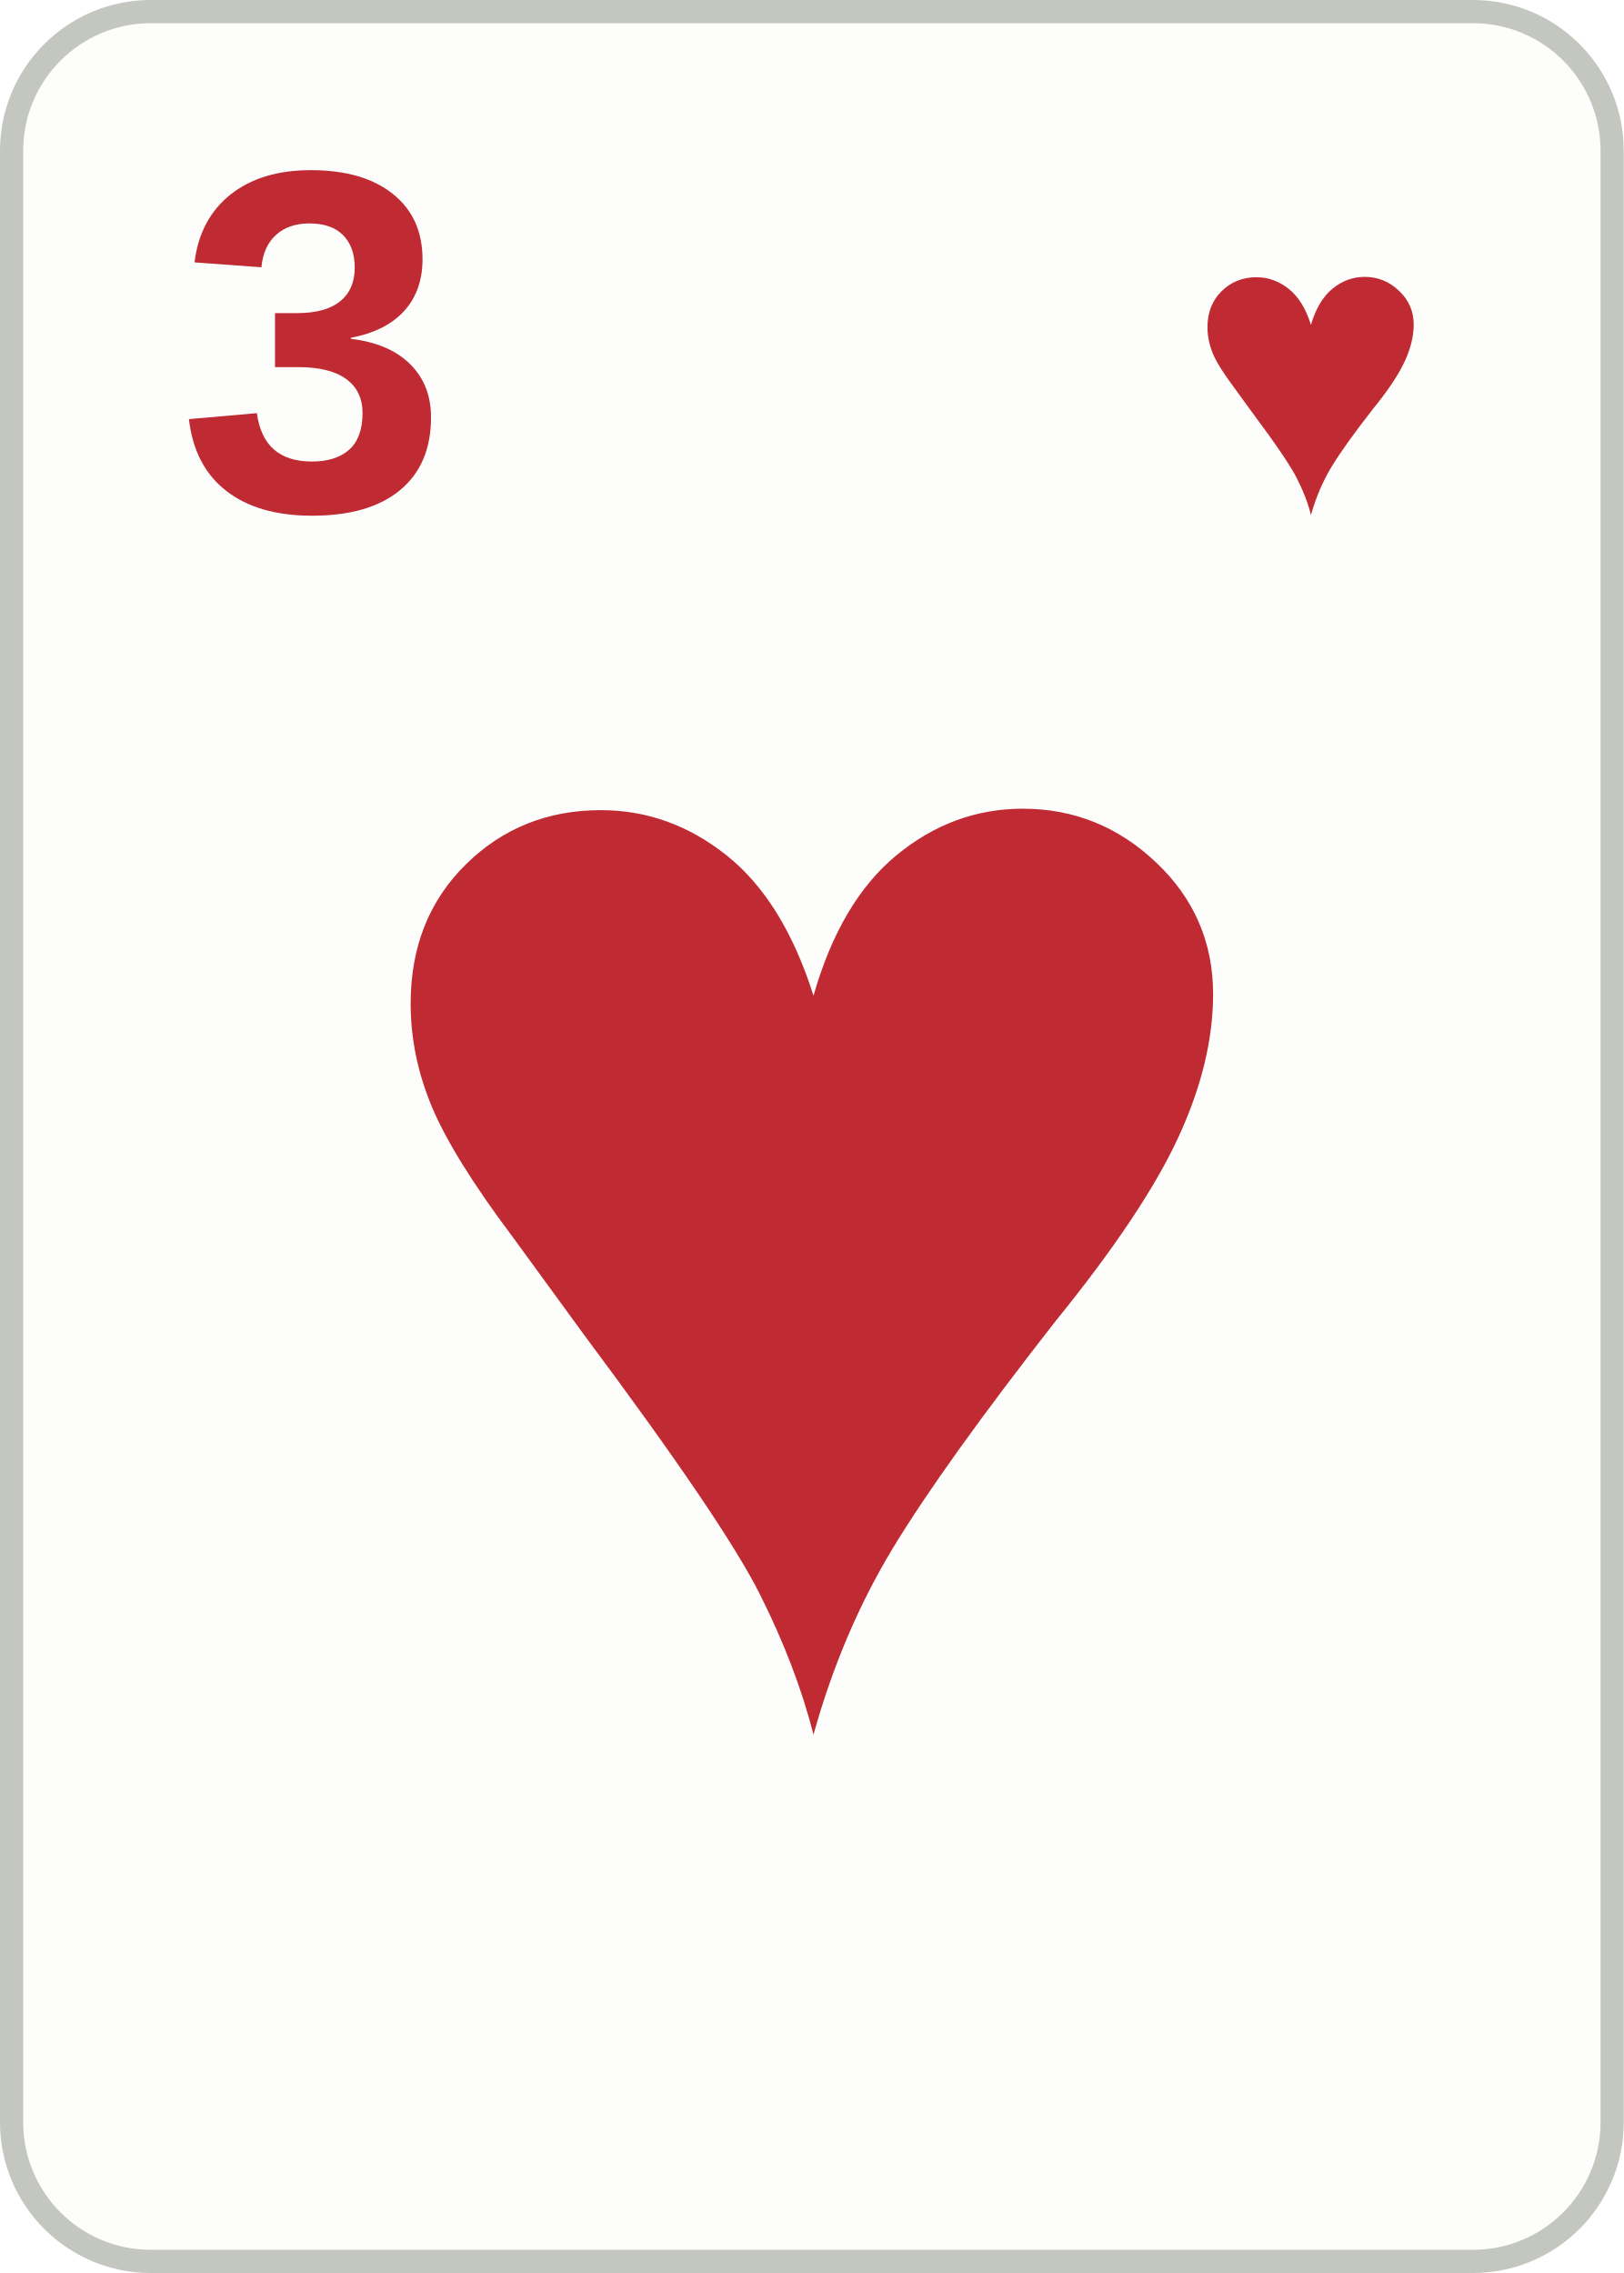
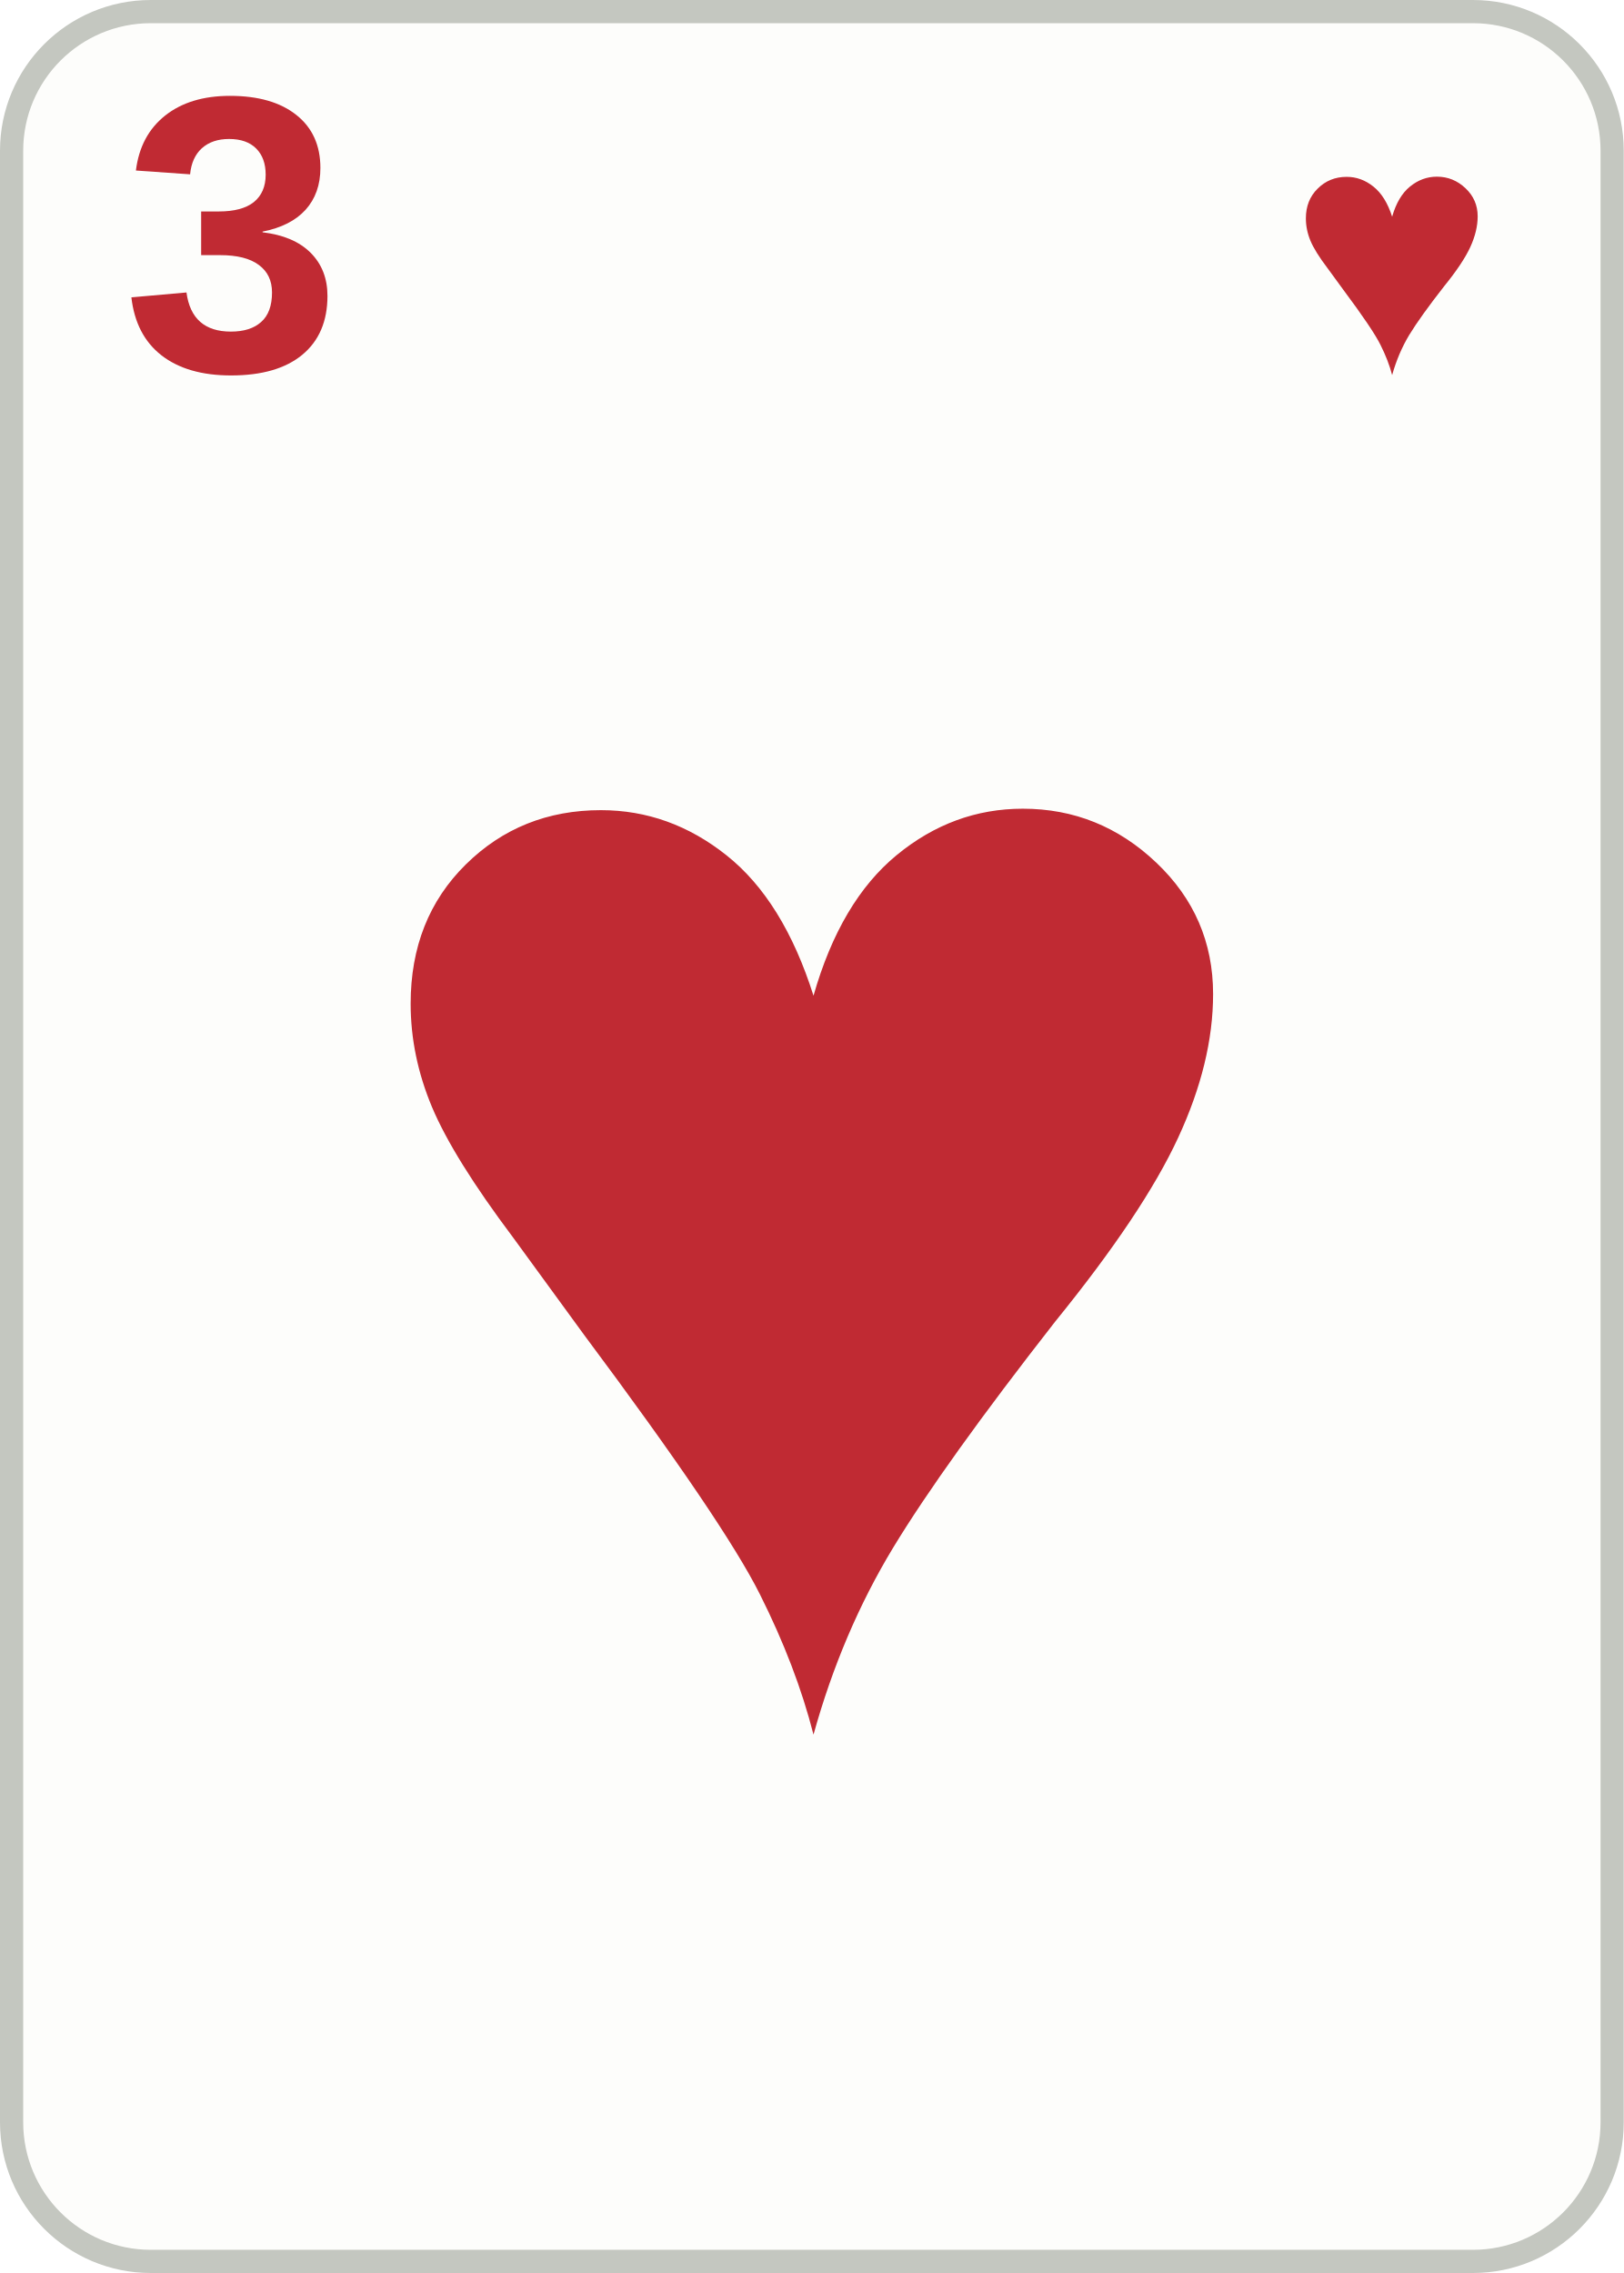
<svg xmlns="http://www.w3.org/2000/svg" viewBox="0 0 140 196">
  <rect x="1" y="1" width="138" height="194" rx="12" fill="#fdfdfb" stroke="#c4c7c0" stroke-width="2" />
  <g font-family="Arial,Helvetica,sans-serif" font-weight="700">
-     <text x="27" y="44" font-size="42" text-anchor="middle" fill="#c02a33">3</text>
-     <text x="113" y="44" font-size="36" text-anchor="middle" fill="#c02a33">♥</text>
+     <text x="20" y="32" font-size="34" text-anchor="middle" fill="#c02a33">3</text>
+     <text x="120" y="32" font-size="30" text-anchor="middle" fill="#c02a33">♥</text>
    <text x="70" y="148" font-size="140" text-anchor="middle" fill="#c02a33">♥</text>
  </g>
</svg>
